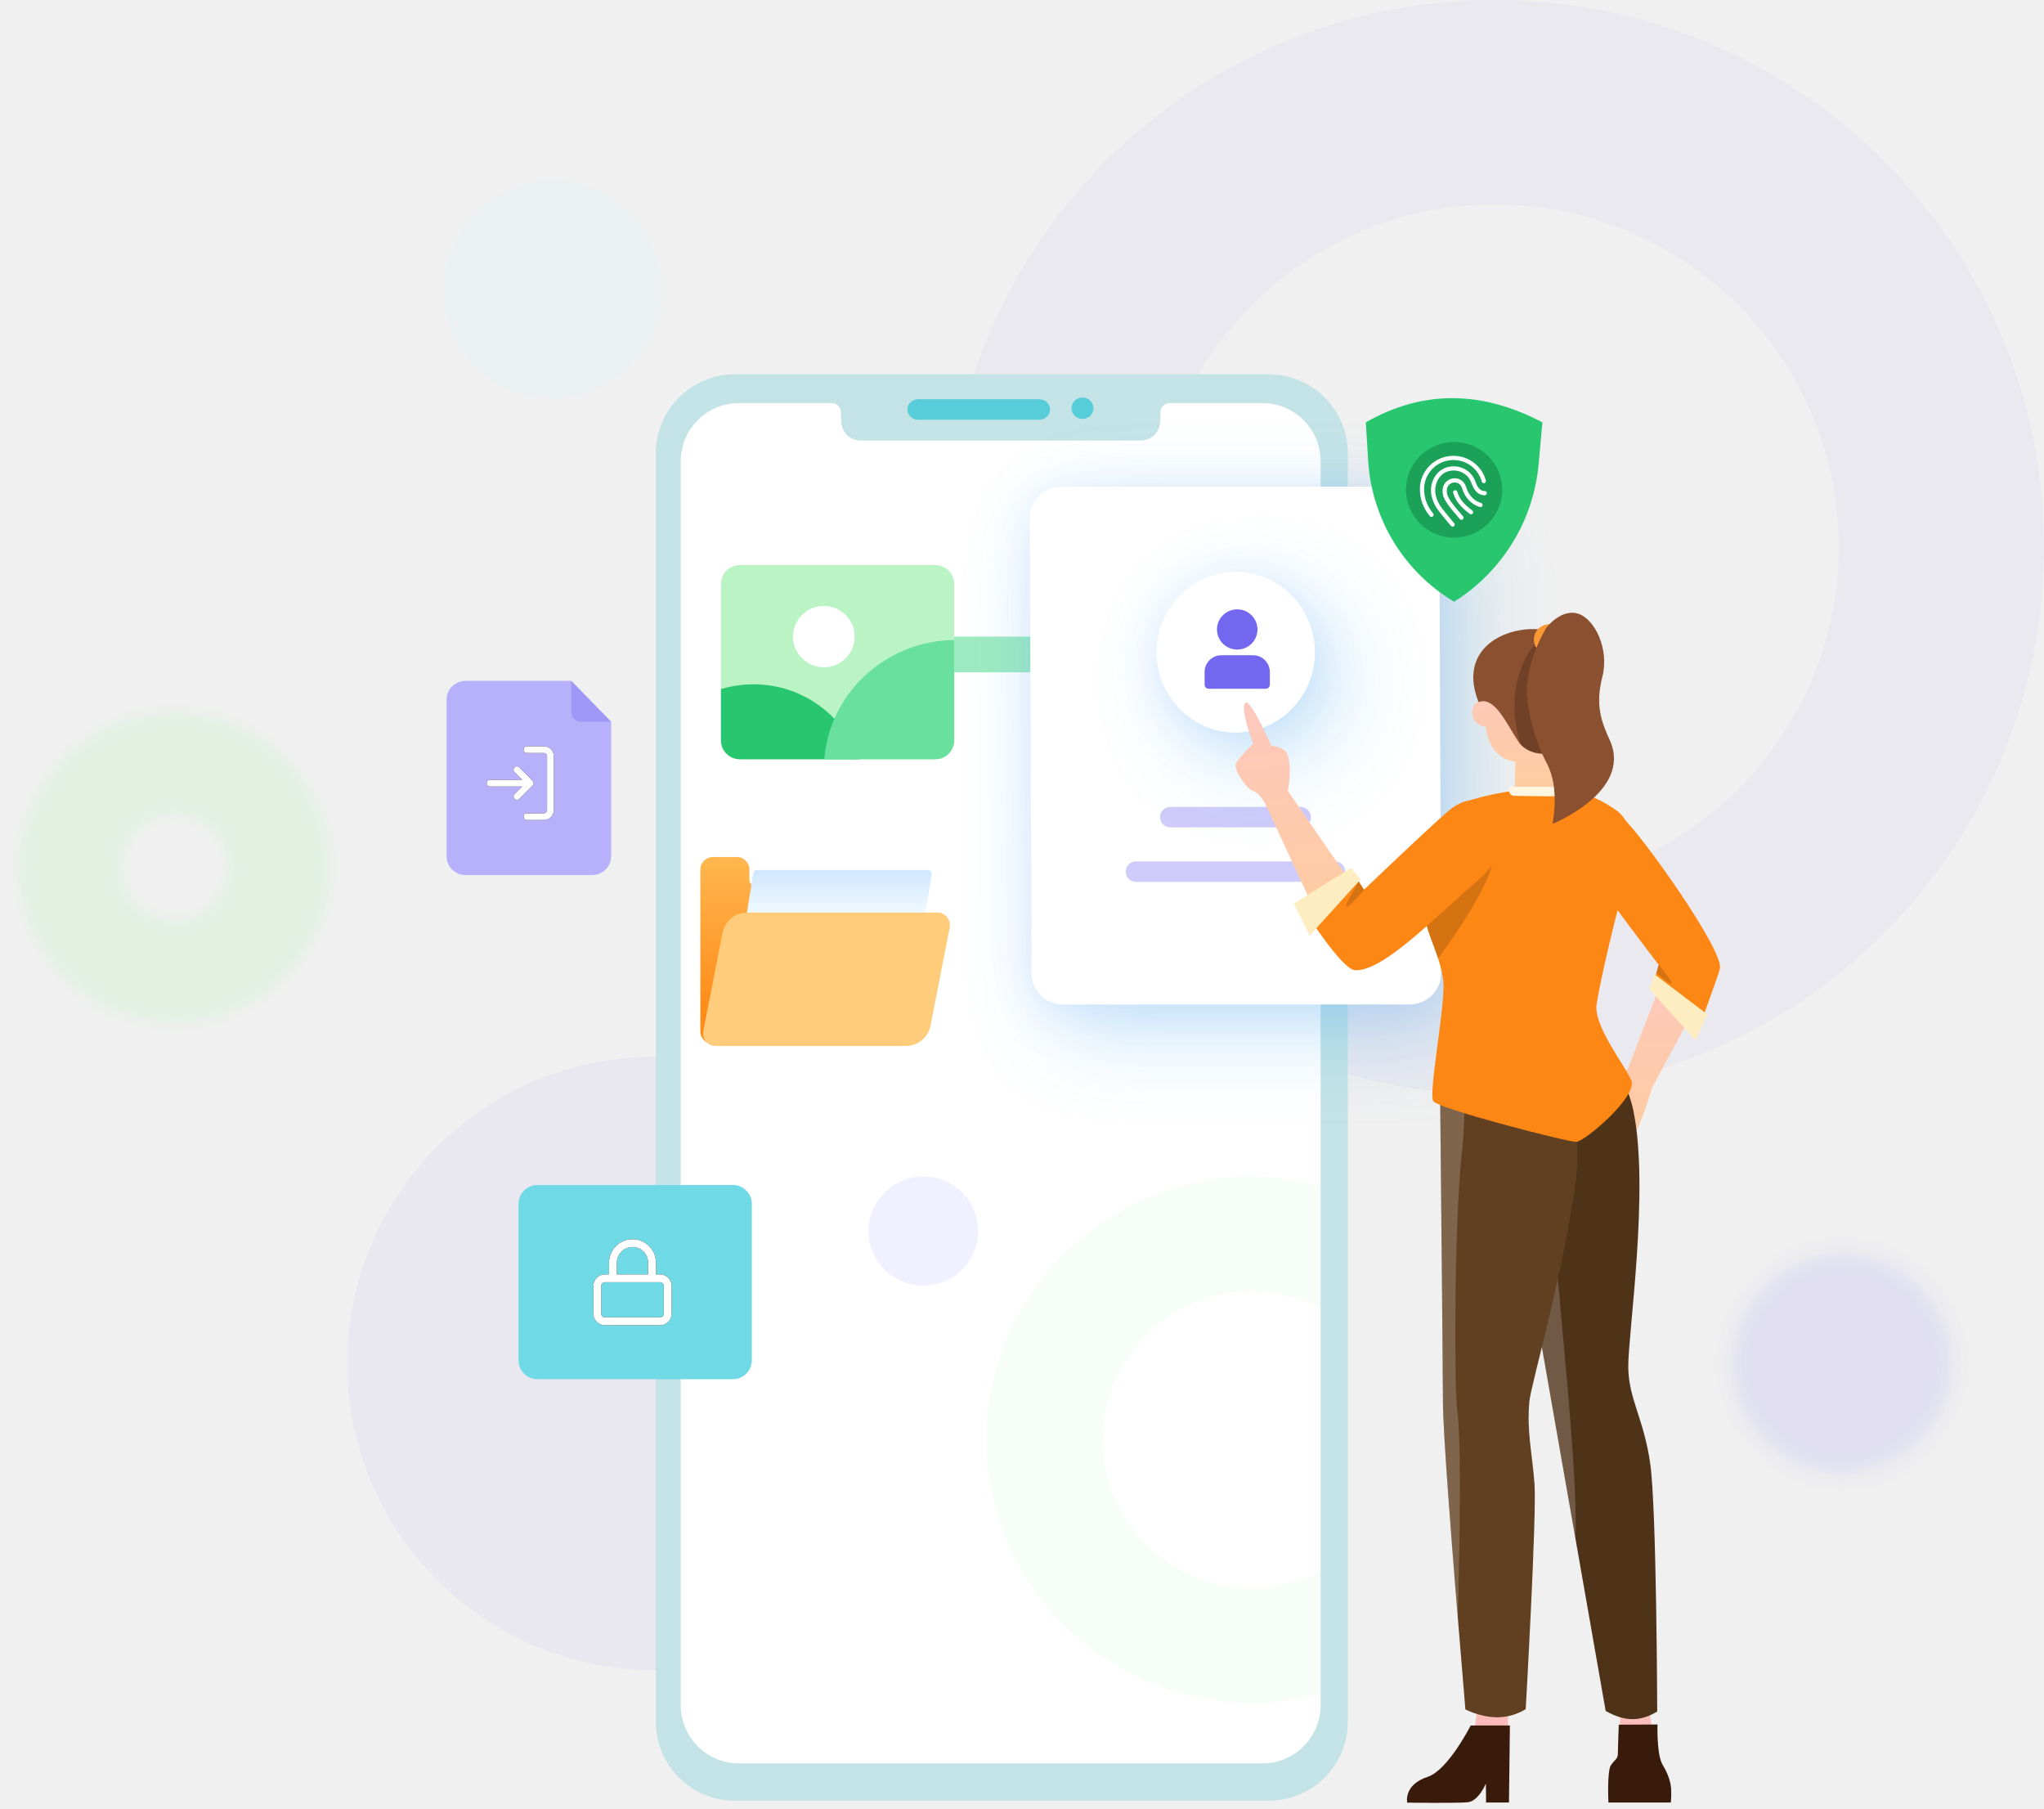
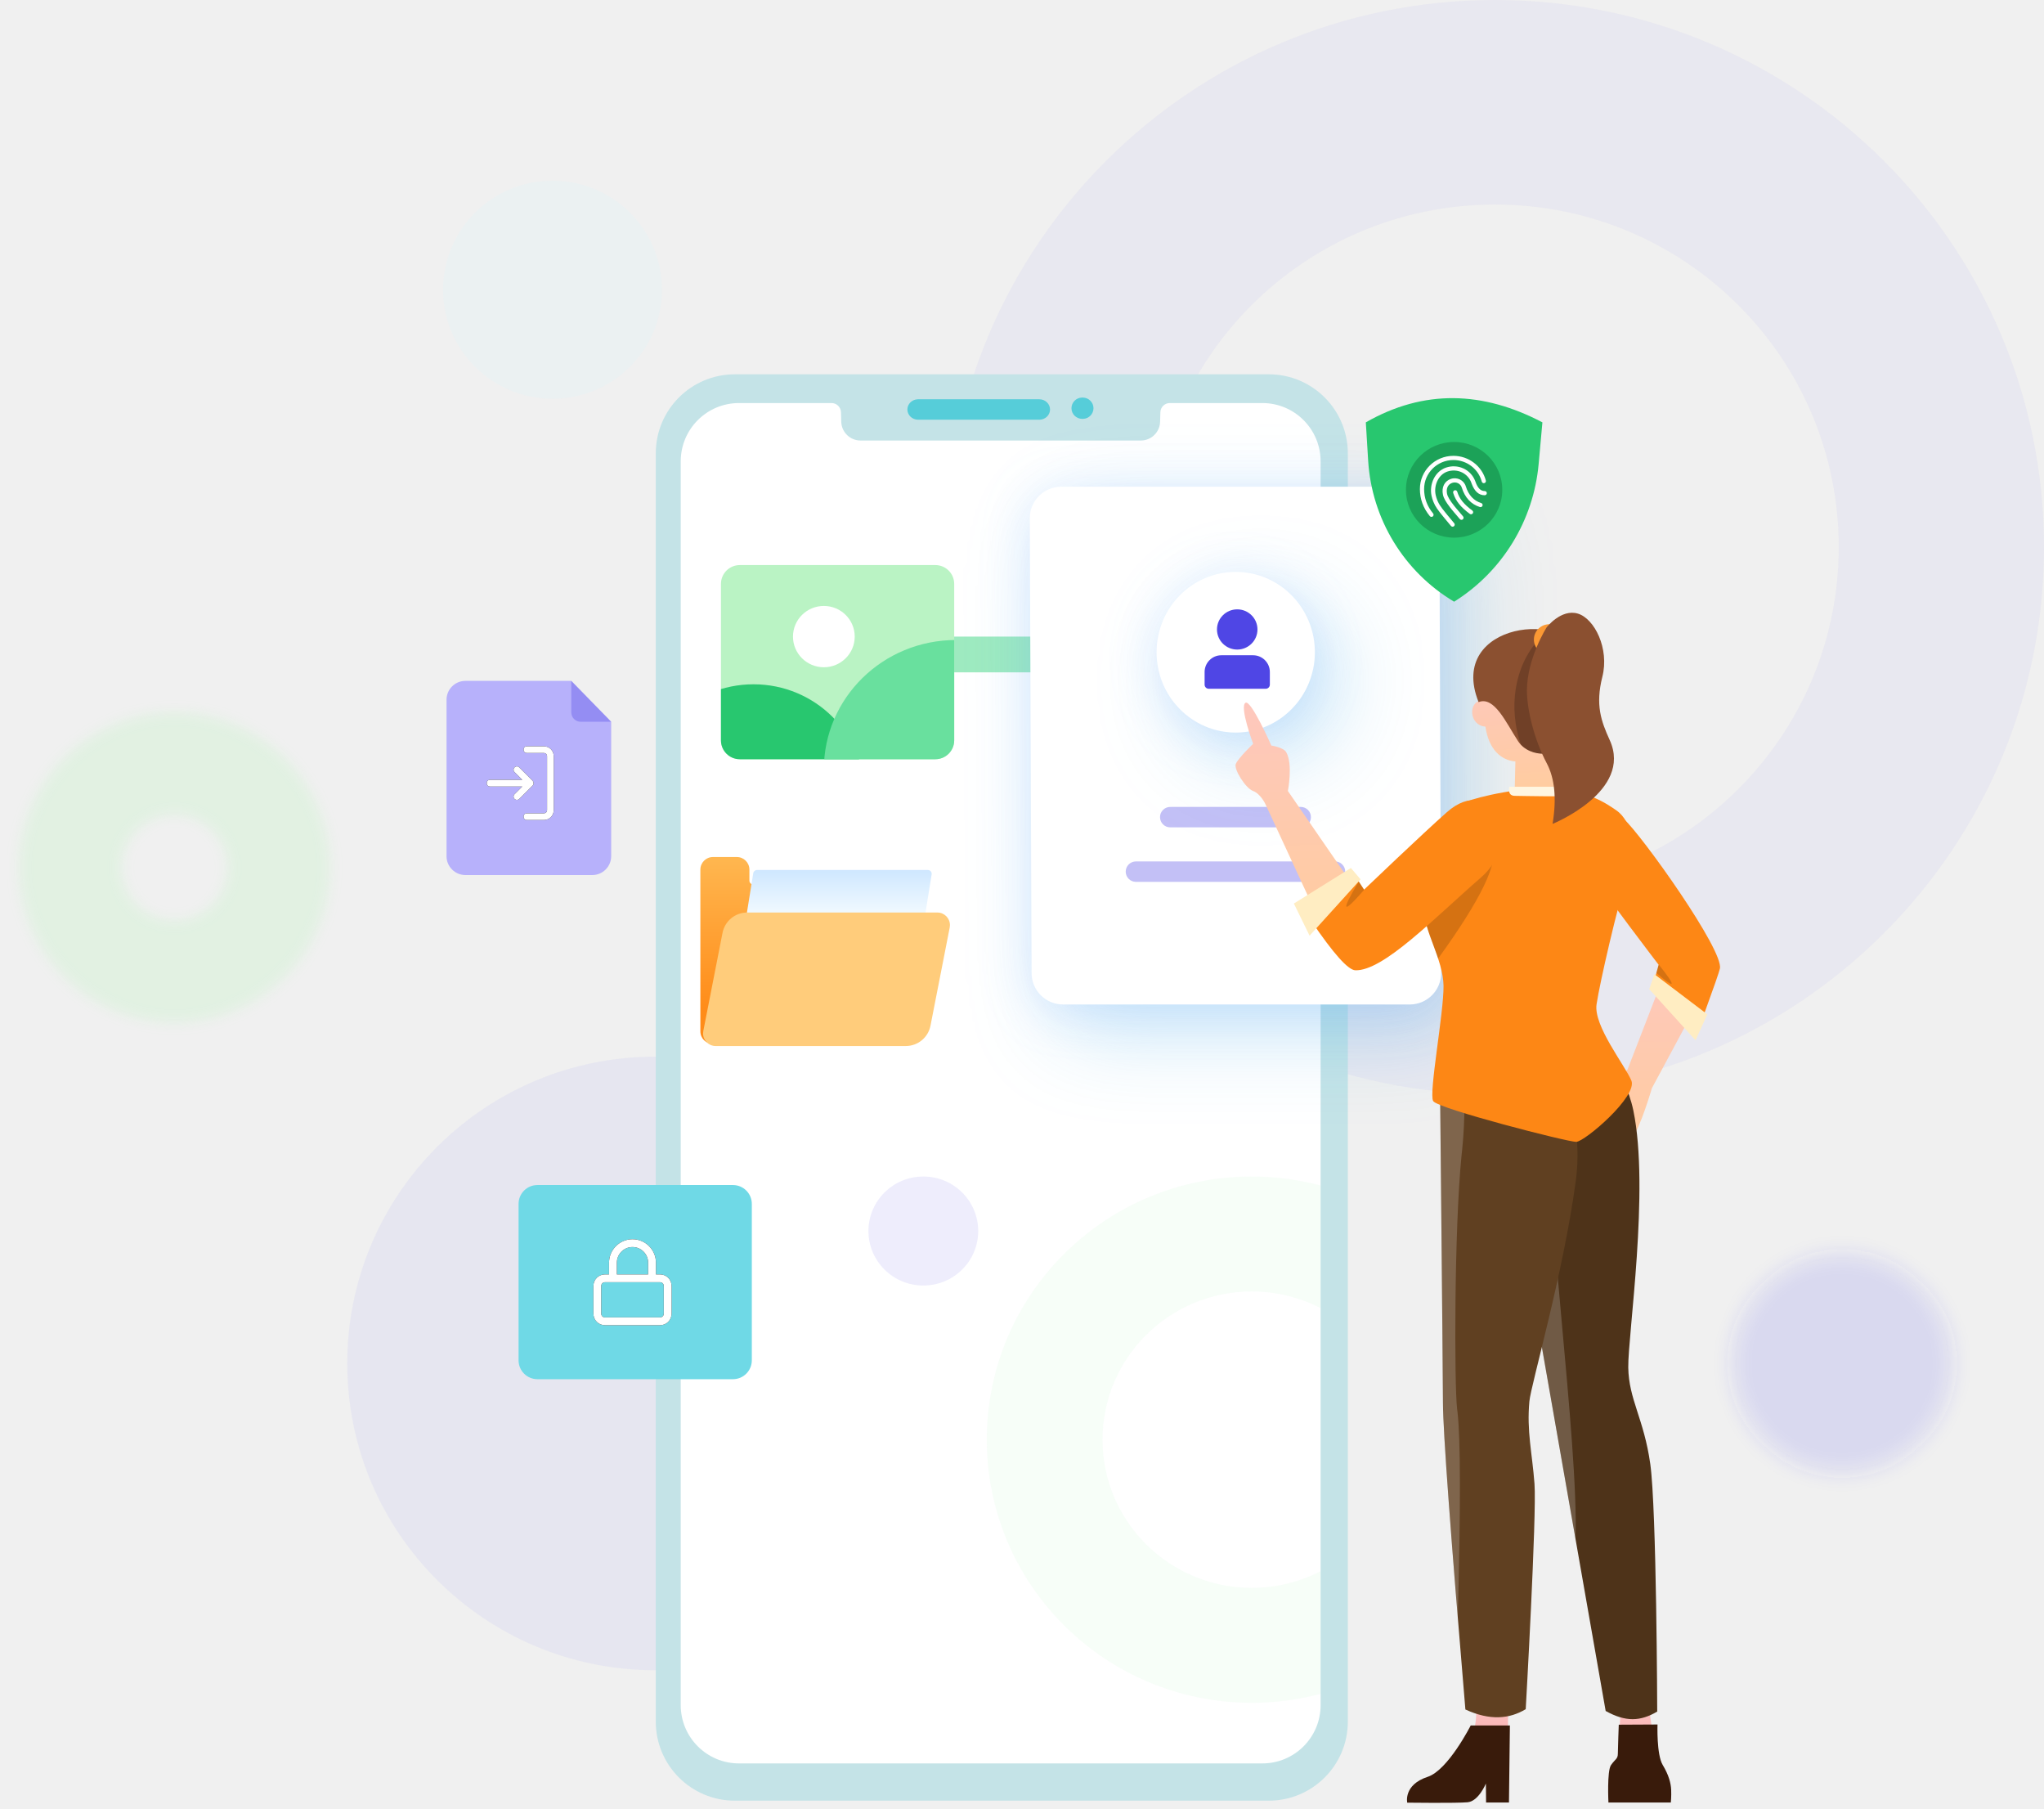
<svg xmlns="http://www.w3.org/2000/svg" xmlns:xlink="http://www.w3.org/1999/xlink" width="650px" height="575px" viewBox="0 0 650 575" version="1.1">
  <defs>
    <filter x="-6.1%" y="-6.1%" width="112.1%" height="112.2%" filterUnits="objectBoundingBox" id="filter-1">
      <feGaussianBlur stdDeviation="2" in="SourceGraphic" />
    </filter>
    <filter x="-12.9%" y="-13.0%" width="125.9%" height="126.0%" filterUnits="objectBoundingBox" id="filter-2">
      <feGaussianBlur stdDeviation="3" in="SourceGraphic" />
    </filter>
    <path d="M18.522,0 L47.957,0 C49.58,-4.62229605e-15 50.908,1.291 50.956,2.913 L51.044,5.956 C51.141,9.274 53.858,11.913 57.176,11.913 L146.307,11.913 C149.625,11.913 152.342,9.274 152.439,5.956 L152.528,2.913 C152.575,1.291 153.903,7.42204646e-16 155.526,0 L184.961,0 C195.191,-1.87911363e-15 203.483,8.293 203.483,18.522 L203.483,413.967 C203.483,424.196 195.191,432.489 184.961,432.489 L18.522,432.489 C8.293,432.489 -5.85268494e-15,424.196 0,413.967 L0,18.522 C2.29997126e-15,8.293 8.293,-1.67360005e-15 18.522,0 Z" id="path-3" />
    <linearGradient x1="50%" y1="81.177%" x2="50%" y2="-34.513%" id="linearGradient-5">
      <stop stop-color="#FF8C19" offset="0%" />
      <stop stop-color="#FFC967" offset="100%" />
    </linearGradient>
    <linearGradient x1="62.11%" y1="31.381%" x2="62.11%" y2="-27.478%" id="linearGradient-6">
      <stop stop-color="#F8FDFF" offset="0%" />
      <stop stop-color="#AAD4FF" offset="100%" />
    </linearGradient>
    <path d="M23.444,4.262 L23.444,21.308 C23.444,23.12 22.058,24.505 20.247,24.505 L14.919,24.505 C14.279,24.505 13.853,24.079 13.853,23.439 C13.853,22.8 14.279,22.374 14.919,22.374 L20.247,22.374 C20.886,22.374 21.312,21.948 21.312,21.308 L21.312,4.262 C21.312,3.622 20.886,3.196 20.247,3.196 L14.919,3.196 C14.279,3.196 13.853,2.77 13.853,2.131 C13.853,1.492 14.279,1.065 14.919,1.065 L20.247,1.065 C22.058,1.065 23.444,2.45 23.444,4.262 Z M16.943,13.211 C17.05,12.998 17.05,12.679 16.943,12.359 C16.837,12.252 16.837,12.146 16.73,12.039 L12.468,7.778 C12.041,7.351 11.402,7.351 10.976,7.778 C10.55,8.204 10.55,8.843 10.976,9.269 L13.427,11.72 L3.197,11.72 C2.557,11.72 2.131,12.146 2.131,12.785 C2.131,13.424 2.557,13.85 3.197,13.85 L13.427,13.85 L10.976,16.301 C10.55,16.727 10.55,17.366 10.976,17.793 C11.189,18.006 11.509,18.112 11.722,18.112 C11.935,18.112 12.255,18.006 12.468,17.793 L16.73,13.531 C16.837,13.424 16.943,13.318 16.943,13.211 Z" id="path-7" />
    <path d="M23.621,12.43 L22.378,12.43 L22.378,8.701 C22.378,4.599 19.021,1.243 14.919,1.243 C10.816,1.243 7.459,4.599 7.459,8.701 L7.459,12.43 L6.216,12.43 C4.103,12.43 2.486,14.046 2.486,16.159 L2.486,24.86 C2.486,26.973 4.103,28.589 6.216,28.589 L23.621,28.589 C25.735,28.589 27.351,26.973 27.351,24.86 L27.351,16.159 C27.351,14.046 25.735,12.43 23.621,12.43 Z M9.946,8.701 C9.946,5.966 12.184,3.729 14.919,3.729 C17.654,3.729 19.892,5.966 19.892,8.701 L19.892,12.43 L9.946,12.43 L9.946,8.701 Z M24.864,24.86 C24.864,25.606 24.367,26.103 23.621,26.103 L6.216,26.103 C5.47,26.103 4.973,25.606 4.973,24.86 L4.973,16.159 C4.973,15.413 5.47,14.916 6.216,14.916 L23.621,14.916 C24.367,14.916 24.864,15.413 24.864,16.159 L24.864,24.86 Z" id="path-9" />
    <path d="M6,0 L68.175,0 C71.489,8.22077476e-15 74.175,2.686 74.175,6 L74.175,55.729 C74.175,59.043 71.489,61.729 68.175,61.729 L6,61.729 C2.686,61.729 4.82055882e-15,59.043 0,55.729 L0,6 C-4.05812251e-16,2.686 2.686,6.08718376e-16 6,0 Z" id="path-11" />
    <path d="M10.04,1.23119728e-13 L120.283,1.23119728e-13 C125.79,1.22108049e-13 130.261,4.453 130.282,9.96 L130.857,154.572 C130.879,160.095 126.42,164.59 120.897,164.612 C120.884,164.612 120.871,164.612 120.858,164.612 L10.615,164.612 C5.107,164.612 0.637,160.159 0.615,154.652 L0.04,10.04 C0.018,4.517 4.477,0.022 10,7.90395561e-05 C10.013,2.63465709e-05 10.027,1.21345806e-13 10.04,1.23119728e-13 Z" id="path-13" />
    <filter x="-29.4%" y="-22.8%" width="171.0%" height="156.5%" filterUnits="objectBoundingBox" id="filter-14">
      <feOffset dx="8" dy="9" in="SourceAlpha" result="shadowOffsetOuter1" />
      <feGaussianBlur stdDeviation="14" in="shadowOffsetOuter1" result="shadowBlurOuter1" />
      <feColorMatrix values="0 0 0 0 0.076   0 0 0 0 0.583   0 0 0 0 0.879  0 0 0 0.229 0" type="matrix" in="shadowBlurOuter1" result="shadowMatrixOuter1" />
      <feOffset dx="0" dy="2" in="SourceAlpha" result="shadowOffsetOuter2" />
      <feGaussianBlur stdDeviation="7.5" in="shadowOffsetOuter2" result="shadowBlurOuter2" />
      <feColorMatrix values="0 0 0 0 0.504   0 0 0 0 0.7   0 0 0 0 1  0 0 0 0.234 0" type="matrix" in="shadowBlurOuter2" result="shadowMatrixOuter2" />
      <feMerge>
        <feMergeNode in="shadowMatrixOuter1" />
        <feMergeNode in="shadowMatrixOuter2" />
      </feMerge>
    </filter>
    <ellipse id="path-15" cx="25.17" cy="25.545" rx="25.17" ry="25.545" />
    <filter x="-76.5%" y="-73.4%" width="284.7%" height="282.0%" filterUnits="objectBoundingBox" id="filter-16">
      <feOffset dx="8" dy="9" in="SourceAlpha" result="shadowOffsetOuter1" />
      <feGaussianBlur stdDeviation="14" in="shadowOffsetOuter1" result="shadowBlurOuter1" />
      <feColorMatrix values="0 0 0 0 0.076   0 0 0 0 0.583   0 0 0 0 0.879  0 0 0 0.229 0" type="matrix" in="shadowBlurOuter1" result="shadowMatrixOuter1" />
      <feOffset dx="0" dy="2" in="SourceAlpha" result="shadowOffsetOuter2" />
      <feGaussianBlur stdDeviation="7.5" in="shadowOffsetOuter2" result="shadowBlurOuter2" />
      <feColorMatrix values="0 0 0 0 0.504   0 0 0 0 0.7   0 0 0 0 1  0 0 0 0.234 0" type="matrix" in="shadowBlurOuter2" result="shadowMatrixOuter2" />
      <feMerge>
        <feMergeNode in="shadowMatrixOuter1" />
        <feMergeNode in="shadowMatrixOuter2" />
      </feMerge>
    </filter>
    <linearGradient x1="47.254%" y1="-28.186%" x2="50%" y2="91.05%" id="linearGradient-17">
      <stop stop-color="#FDC6C6" offset="0%" />
      <stop stop-color="#FFCCA1" offset="100%" />
    </linearGradient>
    <linearGradient x1="45.754%" y1="-28.186%" x2="50%" y2="91.05%" id="linearGradient-18">
      <stop stop-color="#FDC6C6" offset="0%" />
      <stop stop-color="#FAB2B2" offset="100%" />
    </linearGradient>
    <linearGradient x1="44.57%" y1="-28.186%" x2="50%" y2="91.05%" id="linearGradient-19">
      <stop stop-color="#FDC6C6" offset="0%" />
      <stop stop-color="#FAB2B2" offset="100%" />
    </linearGradient>
    <linearGradient x1="44.089%" y1="-28.186%" x2="50%" y2="91.05%" id="linearGradient-20">
      <stop stop-color="#FDC6C6" offset="0%" />
      <stop stop-color="#FFCCA1" offset="100%" />
    </linearGradient>
    <linearGradient x1="47.844%" y1="-28.186%" x2="50%" y2="91.05%" id="linearGradient-21">
      <stop stop-color="#FDC6C6" offset="0%" />
      <stop stop-color="#FFCCA1" offset="100%" />
    </linearGradient>
  </defs>
  <g id="📝-Pages-New" stroke="none" stroke-width="1" fill="none" fill-rule="evenodd">
    <g id="Forgot-Password" transform="translate(-150, -252)">
      <g id="Illustration" transform="translate(156, 252)">
        <g id="Shape">
-           <path d="M469.402,0 C565.83,0 644,77.871 644,173.93 C644,269.988 565.83,347.859 469.402,347.859 C372.974,347.859 294.804,269.988 294.804,173.93 C294.804,77.871 372.974,0 469.402,0 Z M469.402,65.02 C409.022,65.02 360.074,113.781 360.074,173.93 C360.074,234.078 409.022,282.839 469.402,282.839 C529.782,282.839 578.73,234.078 578.73,173.93 C578.73,113.781 529.782,65.02 469.402,65.02 Z" id="Oval" fill="#7367F0" fill-rule="nonzero" opacity="0.053" />
+           <path d="M469.402,0 C565.83,0 644,77.871 644,173.93 C644,269.988 565.83,347.859 469.402,347.859 C372.974,347.859 294.804,269.988 294.804,173.93 C294.804,77.871 372.974,0 469.402,0 Z M469.402,65.02 C409.022,65.02 360.074,113.781 360.074,173.93 C360.074,234.078 409.022,282.839 469.402,282.839 C529.782,282.839 578.73,234.078 578.73,173.93 C578.73,113.781 529.782,65.02 469.402,65.02 Z" id="Oval" fill="#4F46E5" fill-rule="nonzero" opacity="0.053" />
          <path d="M49.497,226.488 C76.833,226.488 98.993,248.563 98.993,275.795 C98.993,303.026 76.833,325.102 49.497,325.102 C22.16,325.102 0,303.026 0,275.795 C0,248.563 22.16,226.488 49.497,226.488 Z M49.497,258.998 C40.184,258.998 32.635,266.518 32.635,275.795 C32.635,285.072 40.184,292.592 49.497,292.592 C58.809,292.592 66.358,285.072 66.358,275.795 C66.358,266.518 58.809,258.998 49.497,258.998 Z" id="Oval" fill="#8BF78F" fill-rule="nonzero" opacity="0.141" filter="url(#filter-1)" />
-           <ellipse id="Oval" fill-opacity="0.061" fill="#7367F0" cx="202.338" cy="433.469" rx="97.905" ry="97.531" />
+           <ellipse id="Oval" fill-opacity="0.061" fill="#4F46E5" cx="202.338" cy="433.469" rx="97.905" ry="97.531" />
          <ellipse id="Oval" fill="#CEF5FF" opacity="0.141" cx="169.703" cy="92.112" rx="34.811" ry="34.678" />
-           <ellipse id="Oval" fill-opacity="0.136" fill="#7367F0" filter="url(#filter-2)" cx="579.818" cy="433.469" rx="34.811" ry="34.678" />
+           <ellipse id="Oval" fill-opacity="0.136" fill="#4F46E5" filter="url(#filter-2)" cx="579.818" cy="433.469" rx="34.811" ry="34.678" />
        </g>
        <g id="File-Organizer" transform="translate(136, 119)">
          <g id="Phone3" transform="translate(66.53949, 0)">
            <path d="M25.137,0 L194.942,0 C208.825,-2.55022564e-15 220.079,11.254 220.079,25.137 L220.079,428.336 C220.079,442.218 208.825,453.473 194.942,453.473 L25.137,453.473 C11.254,453.473 -4.35134254e-14,442.218 -3.10027211e-14,428.336 L-3.10027211e-14,25.137 C-3.62555852e-14,11.254 11.254,2.55022564e-15 25.137,0 Z" id="Rectangle" fill="#C4E3E7" />
            <g id="Group-48" transform="translate(7.937288, 9.138123)">
              <mask id="mask-4" fill="white">
                <use xlink:href="#path-3" />
              </mask>
              <use id="Rectangle" fill="#FFFFFF" xlink:href="#path-3" />
-               <ellipse id="Oval" fill="#7367F0" opacity="0.099" mask="url(#mask-4)" cx="77.146" cy="263.229" rx="17.453" ry="17.328" />
+               <ellipse id="Oval" fill="#4F46E5" opacity="0.099" mask="url(#mask-4)" cx="77.146" cy="263.229" rx="17.453" ry="17.328" />
              <path d="M181.591,245.902 C228.13,245.902 265.856,283.358 265.856,329.562 C265.856,375.765 228.13,413.221 181.591,413.221 C135.053,413.221 97.326,375.765 97.326,329.562 C97.326,283.358 135.053,245.902 181.591,245.902 Z M181.591,282.452 C155.385,282.452 134.141,303.544 134.141,329.562 C134.141,355.579 155.385,376.671 181.591,376.671 C207.797,376.671 229.041,355.579 229.041,329.562 C229.041,303.544 207.797,282.452 181.591,282.452 Z" id="Oval" fill="#C8F5D0" opacity="0.141" mask="url(#mask-4)" />
              <path d="M30.473,74.251 L174.542,74.251 C177.682,74.251 180.228,76.796 180.228,79.936 C180.228,83.076 177.682,85.622 174.542,85.622 L30.473,85.622 C27.333,85.622 24.787,83.076 24.787,79.936 C24.787,76.796 27.333,74.251 30.473,74.251 Z" id="Rectangle" fill-opacity="0.642" fill="#68DE9E" mask="url(#mask-4)" />
            </g>
            <path d="M121.969,7.939 C123.851,7.939 125.378,9.393 125.378,11.188 C125.378,12.942 123.919,14.372 122.094,14.435 L121.969,14.437 L83.424,14.437 C81.541,14.437 80.015,12.982 80.015,11.188 C80.015,9.433 81.474,8.004 83.299,7.941 L83.424,7.939 L121.969,7.939 Z" id="Path" fill="#56CDD9" fill-rule="nonzero" />
            <path d="M135.783,7.397 C137.665,7.397 139.192,8.913 139.192,10.782 C139.192,12.609 137.732,14.098 135.908,14.164 L135.783,14.166 L135.604,14.166 C133.721,14.166 132.195,12.651 132.195,10.782 C132.195,8.954 133.654,7.465 135.479,7.4 L135.604,7.397 L135.783,7.397 Z" id="Path" fill="#56CDD9" fill-rule="nonzero" />
          </g>
          <g id="Group-37" transform="translate(80.72003, 152.6991)">
            <path d="M4,0.764 L11.594,0.764 C13.803,0.764 15.594,2.555 15.594,4.764 L15.594,8.266 C15.594,8.94 16.14,9.486 16.813,9.486 L66.823,9.486 C69.032,9.486 70.823,11.277 70.823,13.486 L70.823,56.184 C70.823,58.393 69.032,60.184 66.823,60.184 L4,60.184 C1.791,60.184 2.705415e-16,58.393 0,56.184 L0,4.764 C-2.705415e-16,2.555 1.791,0.764 4,0.764 Z" id="Rectangle" fill="url(#linearGradient-5)" />
            <path d="M18.019,4.891 L72.341,4.891 C73.015,4.891 73.561,5.436 73.561,6.11 C73.561,6.175 73.555,6.239 73.545,6.303 L65.385,57.095 C65.29,57.686 64.78,58.121 64.181,58.121 L9.859,58.121 C9.186,58.121 8.64,57.575 8.64,56.902 C8.64,56.837 8.645,56.772 8.655,56.708 L16.816,5.916 C16.911,5.325 17.421,4.891 18.019,4.891 Z" id="Rectangle" fill="url(#linearGradient-6)" />
            <path d="M79.292,23.178 L73.179,54.392 C72.444,58.146 69.154,60.854 65.328,60.854 L4.859,60.854 C2.65,60.854 0.859,59.064 0.859,56.854 C0.859,56.596 0.884,56.339 0.934,56.086 L7.047,24.871 C7.782,21.117 11.072,18.409 14.898,18.409 L75.367,18.409 C77.576,18.409 79.367,20.2 79.367,22.409 C79.367,22.667 79.342,22.924 79.292,23.178 Z" id="Rectangle" fill="#FFCC7B" />
          </g>
          <g id="Group-28" transform="translate(0, 97.46753)">
            <path d="M6,0 L39.667,0 L39.667,0 L52.359,12.996 L52.359,55.729 C52.359,59.043 49.673,61.729 46.359,61.729 L6,61.729 C2.686,61.729 1.29399067e-15,59.043 0,55.729 L0,6 C-1.29399067e-15,2.686 2.686,6.08718376e-16 6,0 Z" id="Rectangle" fill="#B7B1FB" />
            <g id="Icon" transform="translate(10.65617, 19.72873)">
              <mask id="mask-8" fill="white">
                <use xlink:href="#path-7" />
              </mask>
              <use id="Mask" fill="#000000" fill-rule="nonzero" xlink:href="#path-7" />
              <g id="Group" mask="url(#mask-8)" fill="#FFFFFF">
                <g id="Icon-Color">
                  <rect id="🎨-Icon-Color" x="0" y="0" width="25.575" height="25.57" />
                </g>
              </g>
            </g>
-             <path d="M52.359,12.996 L42.667,12.996 C41.01,12.996 39.667,11.653 39.667,9.996 L39.667,0 L39.667,0 L52.359,12.996 Z" id="Path" fill="#7367F0" fill-rule="nonzero" opacity="0.34" />
+             <path d="M52.359,12.996 L42.667,12.996 C41.01,12.996 39.667,11.653 39.667,9.996 L39.667,0 L39.667,0 L52.359,12.996 Z" id="Path" fill="#4F46E5" fill-rule="nonzero" opacity="0.34" />
          </g>
          <g id="Group" transform="translate(22.90704, 257.7475)">
            <path d="M6,0 L68.175,0 C71.489,7.33259634e-15 74.175,2.686 74.175,6 L74.175,55.729 C74.175,59.043 71.489,61.729 68.175,61.729 L6,61.729 C2.686,61.729 4.82055882e-15,59.043 0,55.729 L0,6 C-4.05812251e-16,2.686 2.686,-2.79460044e-16 6,0 Z" id="Rectangle" fill="#6FD9E6" />
            <g transform="translate(21.31234, 15.98131)" id="Icon">
              <mask id="mask-10" fill="white">
                <use xlink:href="#path-9" />
              </mask>
              <use id="Mask" fill="#000000" fill-rule="nonzero" xlink:href="#path-9" />
              <g id="Group" mask="url(#mask-10)" fill="#FFFFFF">
                <g id="Icon-Color">
                  <rect id="🎨-Icon-Color" x="0" y="0" width="29.837" height="29.832" />
                </g>
              </g>
            </g>
          </g>
          <g id="Group-34" transform="translate(87.2649, 60.64646)">
            <mask id="mask-12" fill="white">
              <use xlink:href="#path-11" />
            </mask>
            <use id="Rectangle" fill="#BAF3C4" fill-rule="nonzero" xlink:href="#path-11" />
            <ellipse id="Oval" fill="#FFFFFF" mask="url(#mask-12)" cx="32.724" cy="22.742" rx="9.817" ry="9.747" />
            <ellipse id="Oval" fill="#28C76F" mask="url(#mask-12)" cx="10.363" cy="73.101" rx="35.451" ry="35.197" />
            <ellipse id="Oval" fill="#69E09E" mask="url(#mask-12)" cx="74.721" cy="64.978" rx="41.996" ry="41.153" />
          </g>
          <g id="Group-23" transform="translate(185.4379, 35.7381)">
            <g id="Rectangle">
              <use fill="black" fill-opacity="1" filter="url(#filter-14)" xlink:href="#path-13" />
              <use fill="#FFFFFF" fill-rule="evenodd" xlink:href="#path-13" />
            </g>
-             <path d="M44.7,101.799 L86.198,101.799 C87.992,101.799 89.447,103.254 89.447,105.048 C89.447,106.843 87.992,108.297 86.198,108.297 L44.7,108.297 C42.905,108.297 41.451,106.843 41.451,105.048 C41.451,103.254 42.905,101.799 44.7,101.799 Z" id="Rectangle" fill="#7367F0" fill-rule="nonzero" opacity="0.34" />
-             <path d="M33.792,119.127 L97.106,119.127 C98.9,119.127 100.355,120.582 100.355,122.376 C100.355,124.17 98.9,125.625 97.106,125.625 L33.792,125.625 C31.997,125.625 30.543,124.17 30.543,122.376 C30.543,120.582 31.997,119.127 33.792,119.127 Z" id="Rectangle" fill="#7367F0" fill-rule="nonzero" opacity="0.34" />
+             <path d="M44.7,101.799 L86.198,101.799 C87.992,101.799 89.447,103.254 89.447,105.048 C89.447,106.843 87.992,108.297 86.198,108.297 L44.7,108.297 C42.905,108.297 41.451,106.843 41.451,105.048 C41.451,103.254 42.905,101.799 44.7,101.799 Z" id="Rectangle" fill="#4F46E5" fill-rule="nonzero" opacity="0.34" />
+             <path d="M33.792,119.127 L97.106,119.127 C98.9,119.127 100.355,120.582 100.355,122.376 C100.355,124.17 98.9,125.625 97.106,125.625 L33.792,125.625 C31.997,125.625 30.543,124.17 30.543,122.376 C30.543,120.582 31.997,119.127 33.792,119.127 Z" id="Rectangle" fill="#4F46E5" fill-rule="nonzero" opacity="0.34" />
            <g id="Icon8" transform="translate(40.36002, 27.07431)">
              <g id="Oval">
                <use fill="black" fill-opacity="1" filter="url(#filter-16)" xlink:href="#path-15" />
                <use fill="#FFFFFF" fill-rule="evenodd" xlink:href="#path-15" />
              </g>
-               <g id="Group-70" transform="translate(15.27136, 11.9127)" fill="#7367F0">
+               <g id="Group-70" transform="translate(15.27136, 11.9127)" fill="#4F46E5">
                <path d="M15.42,14.595 C18.362,14.595 20.747,16.98 20.747,19.922 L20.747,23.937 C20.747,24.662 20.16,25.249 19.436,25.249 L1.312,25.249 C0.587,25.249 4.12501135e-12,24.662 4.12470058e-12,23.937 L4.12470058e-12,19.922 C4.12434028e-12,16.98 2.385,14.595 5.327,14.595 L15.42,14.595 Z M10.374,9.84101689e-13 C13.93,9.84101689e-13 16.812,2.862 16.812,6.393 C16.812,9.923 13.93,12.785 10.374,12.785 C6.818,12.785 3.935,9.923 3.935,6.393 C3.935,2.862 6.818,9.84101689e-13 10.374,9.84101689e-13 Z" id="Combined-Shape" />
              </g>
            </g>
          </g>
          <g id="Wom3.5" transform="translate(250.8866, 75.80808)">
            <g id="RArm" transform="translate(108.67, 62.11956)">
              <path d="M16.18,83.5 C16.18,83.5 4.596,96.075 5.402,97.208 C6.208,98.348 12.211,95.304 12.211,95.304 C12.211,95.304 5.18,108.257 6.805,109.143 C8.428,110.03 16.389,107.671 18.731,104.956 C21.072,102.242 24.232,88.977 24.232,88.977 L41.036,53.598 L27.366,49.653 L16.18,83.5 Z" id="Path" fill="url(#linearGradient-17)" transform="translate(23.19889, 79.49308) rotate(2.866471) translate(-23.19889, -79.49308) " />
              <path d="M3.532,19.378 C8.654,27.28 25.898,49.801 25.898,49.801 C25.898,49.801 25.479,51.299 24.642,54.294 L40.488,65.08 C43.49,56.848 45.121,52.154 45.381,50.996 C46.669,45.266 20.635,8.699 14.806,3.415 C5.627,-4.905 -4.297,7.302 3.532,19.378 Z" id="Path" fill="#FD8715" />
              <path d="M30.02,55.78 C30.217,55.398 28.851,53.378 25.924,49.72 L25.18,52.389 C28.209,55.031 29.823,56.161 30.02,55.78 Z" id="Path" fill-opacity="0.16" fill="#000000" />
              <polygon id="Path-70" fill="#FFEDC2" points="24.543 52.787 41.379 65.551 37.627 73.806 22.907 57.55" />
            </g>
            <g id="RLeg" transform="translate(80.353, 132.6765)">
              <polygon id="Path" fill="url(#linearGradient-18)" points="42.233 214.54 41.298 230.358 53.285 230.668 51.032 214.54" />
              <path d="M42.526,220.771 C42.526,220.771 42.863,230.297 40.876,233.623 C38.876,236.949 38.27,239.527 38.182,241.516 C38.087,243.648 38.29,245.58 38.29,245.58 L58.131,245.58 C58.131,245.58 58.627,235.558 57.313,233.668 C55.999,231.778 55.137,231.745 55.137,230.076 C55.127,228.406 54.843,220.834 54.843,220.834 L42.526,220.771 Z" id="Path" fill="#391B0B" transform="translate(48.18969, 233.1756) scale(-1, 1) translate(-48.18969, -233.1756) " />
              <path d="M0,3.356 L31.096,-1.23119728e-13 L31.554,0.422 C33.77,2.518 43.402,12.255 46.169,25.563 C51.394,50.688 44.401,97.093 44.556,107.269 C44.703,117.444 49.547,123.584 51.559,137.971 C53.572,152.359 53.762,216.658 53.762,216.658 C48.426,219.798 43.73,220.023 37.368,216.47 L0,3.356 Z" id="Path" fill="#4E3319" />
              <path d="M27.777,161.771 L8.33198129e-14,3.356 L17.29,1.49 C18.06,56.523 28.812,130.913 27.777,161.771 Z" id="Path" fill-opacity="0.192" fill="#FFFFFF" />
            </g>
            <g id="LLeg" transform="translate(53.82427, 137.0356)">
              <path d="M32.898,208.517 L22.676,208.682 C23.124,215.705 22.038,220.406 19.418,222.785 L19.203,222.971 C14.457,226.92 32.765,225.495 32.765,225.495 L32.898,208.517 Z" id="Path" fill="url(#linearGradient-19)" />
              <path d="M0.716,216.729 L1.01,241.212 L8.289,241.217 L8.352,235.185 C8.352,235.185 10.648,240.809 14.157,241.134 C17.677,241.459 33.359,241.26 33.359,241.26 C33.359,241.26 34.662,235.612 26.856,233.047 C20.363,230.916 13.184,216.729 13.184,216.729 L0.716,216.729 Z" id="Path" fill="#391B0B" transform="translate(17.07846, 229.0246) scale(-1, 1) translate(-17.07846, -229.0246) " />
              <path d="M11.104,1.175 L46.022,0 L46.283,0.48 C47.977,3.67 57.261,22.351 54.395,43.584 C50.371,73.388 40.142,108.327 39.641,113.665 C38.748,123.181 40.534,130.072 41.266,139.901 C41.998,149.73 38.474,211.547 38.474,211.547 C33.292,214.641 27.126,215.249 19.287,211.641 C14.569,155.663 12.193,123.244 12.158,114.385 C12.106,101.097 11.104,1.175 11.104,1.175 Z" id="Path" fill="#604021" />
              <path d="M18.289,33.411 L18.057,35.619 C15.73,58.905 15.748,108.354 16.649,115.98 L16.772,116.963 C17.772,125.569 17.804,147.416 16.87,182.506 L15.653,167.364 C13.347,138.228 12.183,120.568 12.158,114.385 L12.116,107.986 C11.915,82.112 11.104,1.175 11.104,1.175 L18.468,0.927 C19.255,13.704 19.195,24.532 18.289,33.411 Z" id="Path" fill-opacity="0.192" fill="#FFFFFF" />
            </g>
            <g id="Head" transform="translate(75.12274, 3.647605)">
              <path d="M3.12,24.197 C-1.176,24.664 -0.872,32.163 4.358,32.555 C5.427,39.784 9.24,43.229 13.888,43.627 L13.63,54.562 L34.189,54.55 C34.189,54.55 28.4,46.825 28.688,36.25 C28.977,25.674 28.495,15.74 28.495,15.74 L1.866,16.214 L3.12,24.197 Z" id="Path" fill="url(#linearGradient-20)" />
              <path d="M34.653,24.759 C29.649,22.794 25.952,31.254 22.123,37.133 C18.294,43.012 8.374,42.013 7.007,37.133 C1.831,26.444 -2.63,11.911 3.41,10.719 C4.261,-4.73 44.989,-1.083 34.653,24.759 Z" id="Path" fill="#8B5030" transform="translate(18.41901, 21.35847) scale(-1, 1) translate(-18.41901, -21.35847) " />
              <path d="M30.436,4.871 C32.18,6.343 33.294,8.296 33.428,10.719 C39.468,11.911 35.007,26.444 29.831,37.133 C28.56,41.671 19.893,42.853 15.605,38.269 C11.694,26.639 13.365,13.635 21.271,4.873 L21.271,4.873 Z" id="Combined-Shape" fill-opacity="0.199" fill="#000000" />
              <ellipse id="Oval" fill="#FB9934" cx="24.686" cy="4.873" rx="4.909" ry="4.873" />
            </g>
            <g id="Body" transform="translate(60.15703, 54.73855)">
              <path d="M53.256,5.589 C57.843,12.278 65.488,34.983 65.921,40.091 C66.41,45.982 60.048,55.368 59.943,63.897 C59.85,72.428 64.688,98.112 63.234,100.511 C61.792,102.91 20.438,113.533 17.74,113.476 C15.053,113.418 -1.909,98.96 0.219,93.964 C2.359,88.968 12.292,76.552 11.28,69.745 C10.28,62.939 4.471,37.813 1.587,29.262 C-1.286,20.711 -0.328,11.733 5.034,8.053 C7.687,6.232 14.766,1.06 27.373,1.083 C39.98,1.107 52.901,5.07 53.256,5.589 Z" id="Path" fill="#FD8715" transform="translate(32.97393, 57.28004) scale(-1, 1) translate(-32.97393, -57.28004) " />
              <path d="M26.926,0.594 C26.573,2.512 27.17,3.471 28.719,3.471 C31.041,3.471 46.62,3.98 48.73,3.071 C50.137,2.464 50.629,1.639 50.207,0.594 L26.926,0.594 Z" id="Path-68" fill="#FFF6E1" />
              <path d="M6.034,20.057 L6.175,19.987 C14.67,15.777 19.773,15.591 21.483,19.429 C23.694,24.39 17.96,36.312 4.283,55.193 C2.404,49.467 -0.298,44.007 0.027,40.091 C0.278,37.135 2.944,28.285 6.034,20.057 Z" id="Path" fill-opacity="0.16" fill="#000000" />
            </g>
            <g id="LArm" transform="translate(0, 28.55598)">
              <path d="M9.526,32.294 C9.526,32.294 7.996,28.996 5.591,28.104 C3.186,27.212 -0.493,21.301 0.076,19.585 C0.644,17.869 5.62,13.109 5.62,13.109 C5.62,13.109 1.221,1.389 3.17,0.066 C4.891,-1.103 11.405,13.659 11.405,13.659 C11.405,13.659 15.234,14.232 16.118,15.742 C18.345,19.546 16.662,28.104 16.662,28.104 L39.269,60.903 L28.896,74.108 L9.526,32.294 Z" id="Path" fill="url(#linearGradient-21)" />
              <path d="M67.238,34.837 C59.592,41.581 40.89,59.472 40.89,59.472 C40.89,59.472 39.964,58.063 38.111,55.245 L24.126,69.464 C31.159,79.822 35.821,85.037 38.111,85.109 C47.063,85.392 63.102,68.612 78.181,55.51 C91.701,43.762 81.49,22.267 67.238,34.837 Z" id="Path" fill="#FD8715" />
              <path d="M40.946,59.493 C37.448,63.509 35.555,65.298 35.267,64.86 C34.978,64.422 36.297,61.762 39.224,56.88 L40.946,59.493 Z" id="Path" fill-opacity="0.16" fill="#000000" />
              <polygon id="Path-69" fill="#FFEDC2" points="39.786 56.203 23.565 74.108 18.567 63.89 36.7 52.593" />
            </g>
            <path d="M114.094,4.642 C114.094,4.642 109.501,-1.298 104.197,0.261 C98.893,1.819 94.095,11.372 96.373,20.351 C98.64,29.332 96.771,34.454 94.021,40.506 C86.634,56.787 112.208,67.125 112.208,67.125 C110.878,59.082 111.507,52.632 114.094,47.776 C118.091,40.274 120.361,30.653 120.361,24.766 C120.361,14.528 114.094,4.642 114.094,4.642 Z" id="Path" fill="#8B5030" transform="translate(106.5215, 33.56231) scale(-1, 1) translate(-106.5215, -33.56231) " />
          </g>
          <g id="Group-39" transform="translate(292.3374, 7.580808)">
            <path d="M0,7.696 C18.48,-2.876 37.212,-2.25 56.155,7.696 L54.955,20.965 C53.328,38.948 43.384,55.136 28.077,64.715 L28.077,64.715 L28.077,64.715 C12.108,55.202 1.875,38.408 0.742,19.854 L0,7.696 L0,7.696 Z" id="Rectangle" fill="#28C76F" />
            <ellipse id="Oval" fill="#1CA258" cx="28.077" cy="29.143" rx="15.315" ry="15.205" />
            <g id="Group-40" transform="translate(16.59124, 17.73909)" fill="#FFFFFF">
              <path d="M11.268,0.602 C16.139,0.602 20.355,3.862 21.578,8.458 C21.673,8.813 21.459,9.177 21.102,9.271 C20.744,9.365 20.377,9.153 20.283,8.798 C19.214,4.783 15.527,1.932 11.268,1.932 C6.119,1.932 1.946,6.061 1.946,11.152 C1.946,14.026 2.895,16.61 4.806,18.927 C5.04,19.211 4.998,19.63 4.711,19.863 C4.425,20.096 4.003,20.054 3.768,19.769 C1.664,17.217 0.606,14.336 0.606,11.152 C0.606,5.325 5.38,0.602 11.268,0.602 Z" id="Path" />
              <path d="M11.844,3.46 C15.852,3.469 19.112,6.576 19.24,10.5 L19.244,10.723 C19.248,12.917 19.868,14.123 21.056,14.515 C21.407,14.631 21.599,15.008 21.483,15.357 C21.368,15.706 20.99,15.895 20.639,15.779 C18.868,15.194 17.971,13.544 17.908,10.988 L17.905,10.72 C17.897,7.432 15.196,4.799 11.847,4.792 C8.832,4.785 6.267,7.548 5.912,10.64 C5.843,11.242 5.826,11.798 5.86,12.351 L5.897,12.832 C6.044,14.359 6.486,15.618 8.566,21.048 C8.698,21.392 8.525,21.776 8.179,21.906 C7.834,22.035 7.447,21.861 7.315,21.517 L6.203,18.593 C4.878,15.057 4.635,14.095 4.531,12.537 L4.524,12.427 C4.485,11.794 4.504,11.161 4.582,10.483 C5.009,6.768 8.087,3.452 11.844,3.46 Z" id="Path" transform="translate(13.01048, 12.70433) rotate(-19) translate(-13.01048, -12.70433) " />
              <path d="M12.558,7.106 C14.633,7.111 16.346,8.809 16.285,10.862 C16.198,13.82 17.159,16.007 19.175,17.499 C19.472,17.719 19.535,18.136 19.315,18.431 C19.095,18.725 18.676,18.786 18.379,18.566 C15.993,16.801 14.847,14.193 14.947,10.817 C14.985,9.526 13.89,8.44 12.561,8.438 C11.145,8.434 10.1,9.432 9.873,11.211 C9.758,12.116 10.057,13.505 10.724,15.41 L10.838,15.732 C10.934,15.997 11.035,16.269 11.146,16.56 L12.358,19.652 C12.489,19.997 12.315,20.38 11.969,20.509 C11.623,20.637 11.237,20.462 11.106,20.118 L10.134,17.649 L9.893,17.025 C9.78,16.727 9.676,16.448 9.578,16.177 L9.347,15.516 C8.692,13.588 8.404,12.146 8.545,11.039 C8.853,8.618 10.442,7.101 12.558,7.106 Z" id="Path" transform="translate(13.97819, 13.82848) rotate(-19) translate(-13.97819, -13.82848) " />
              <path d="M11.639,11.558 C11.993,11.451 12.367,11.648 12.476,11.999 C13.198,14.34 14.612,16.001 17.272,17.984 C17.568,18.205 17.628,18.622 17.406,18.915 C17.184,19.209 16.764,19.269 16.468,19.048 C13.602,16.911 12.015,15.048 11.194,12.389 C11.086,12.038 11.285,11.666 11.639,11.558 Z" id="Path" />
            </g>
          </g>
        </g>
      </g>
    </g>
  </g>
</svg>
